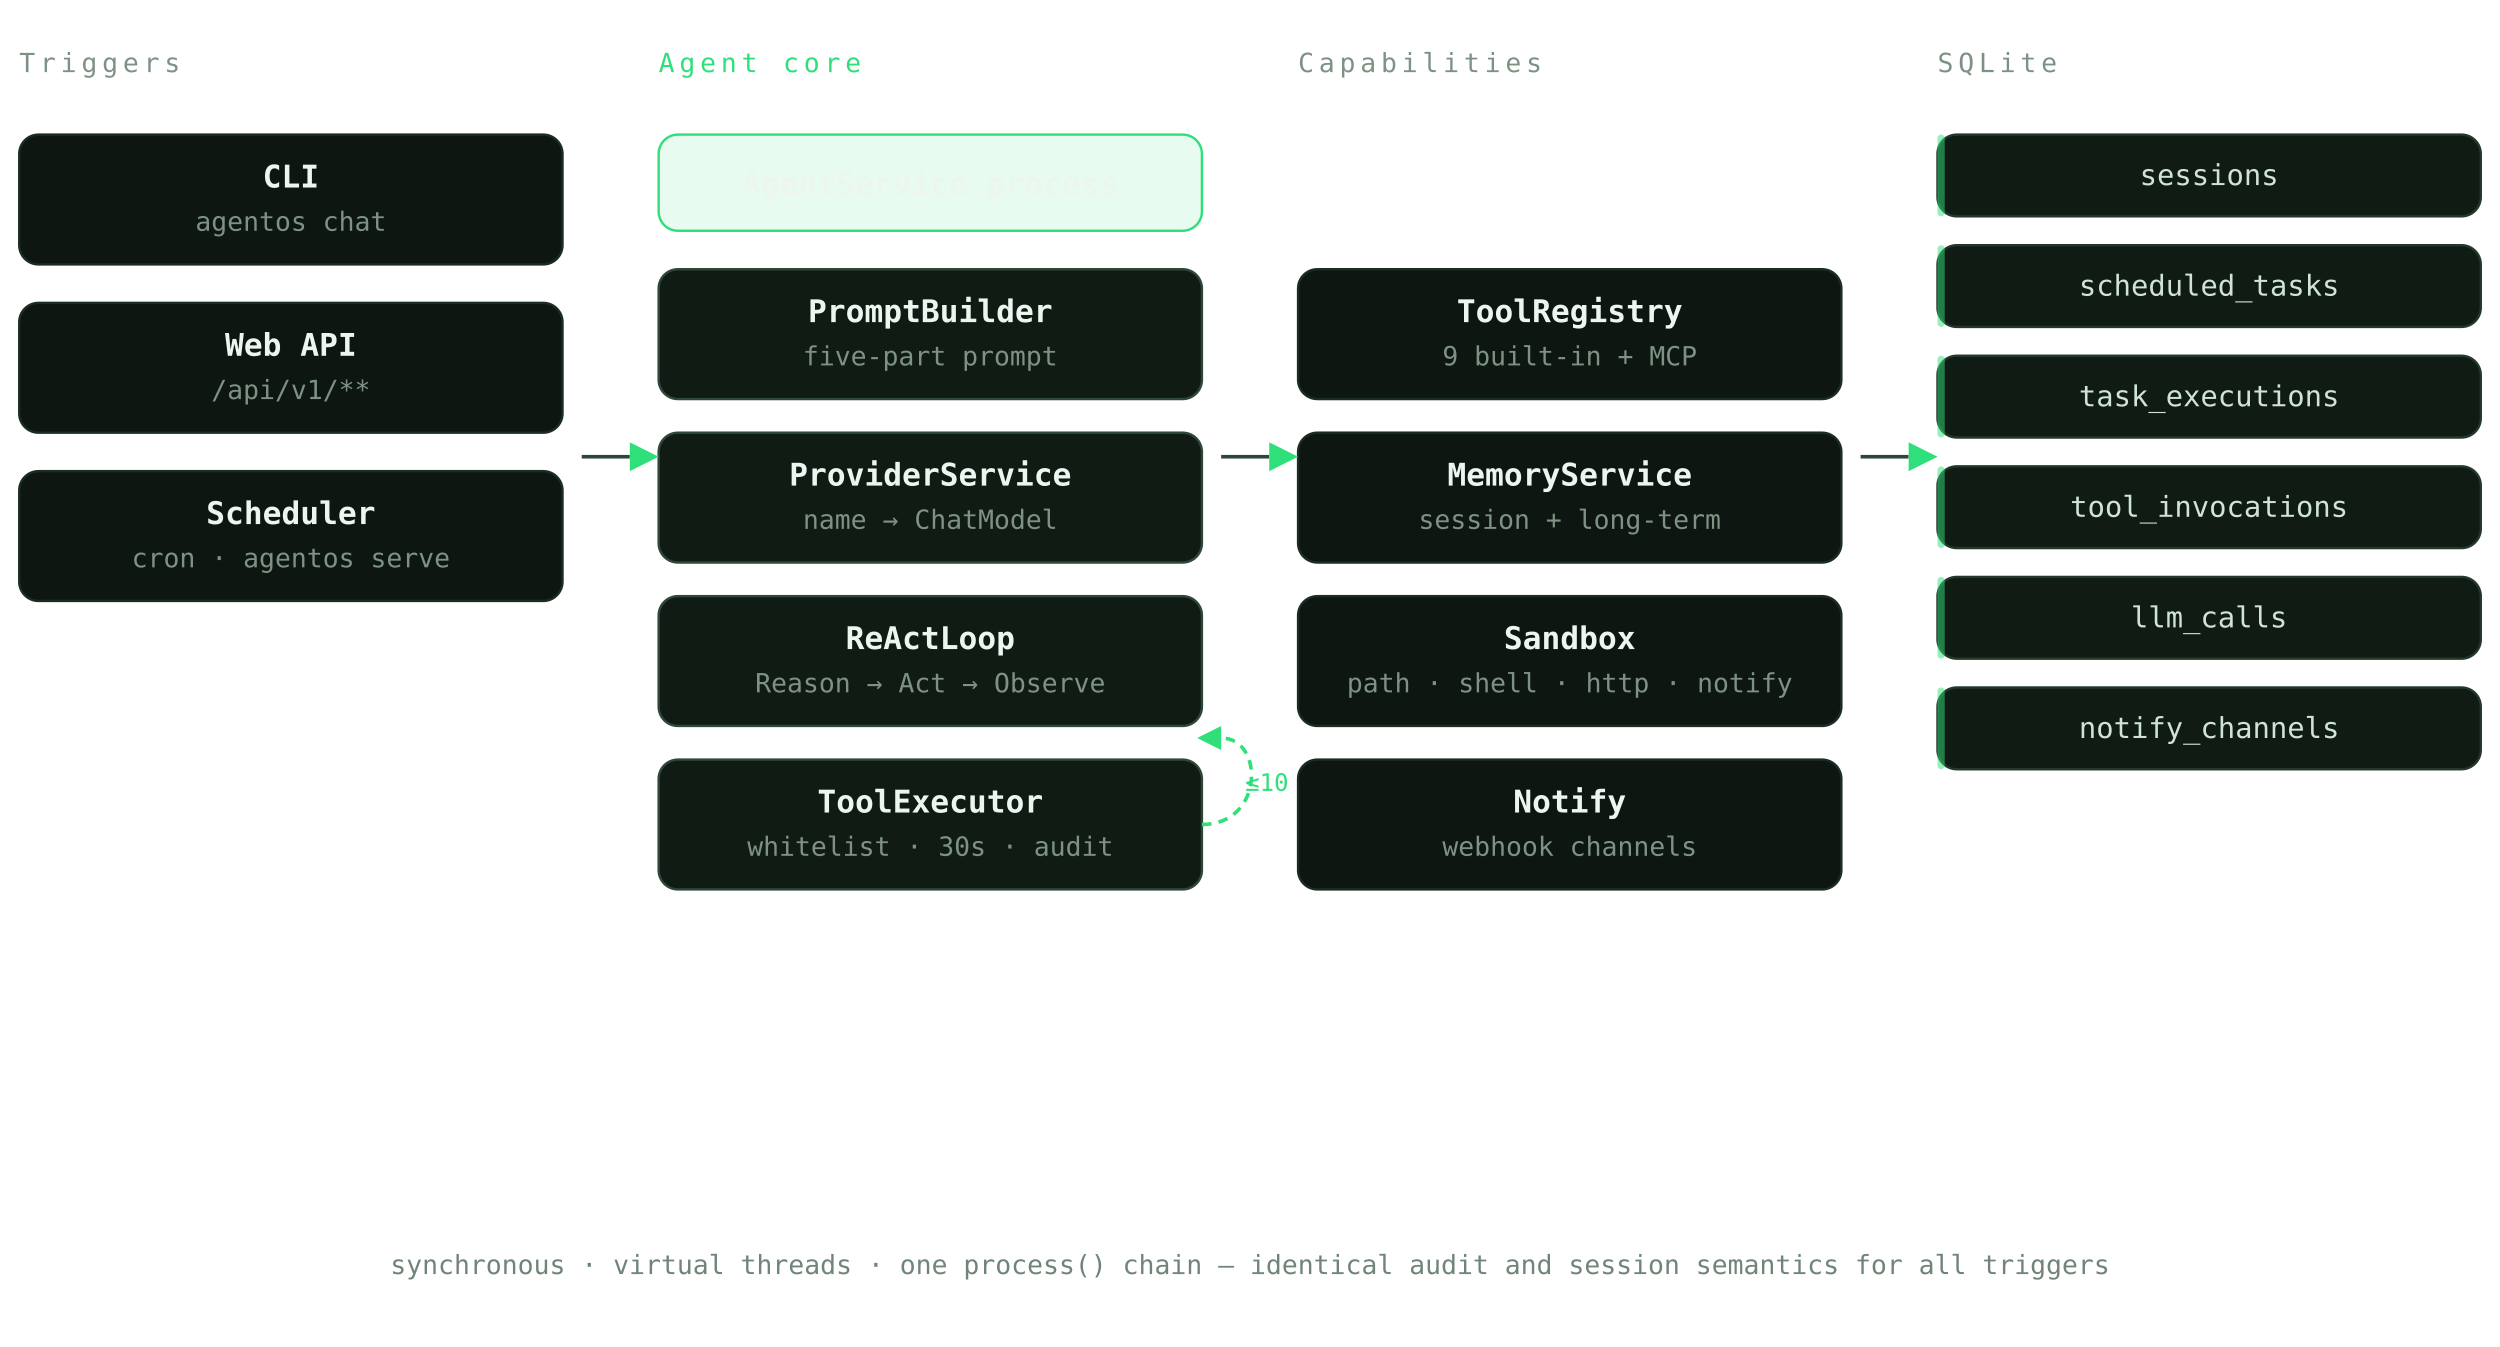
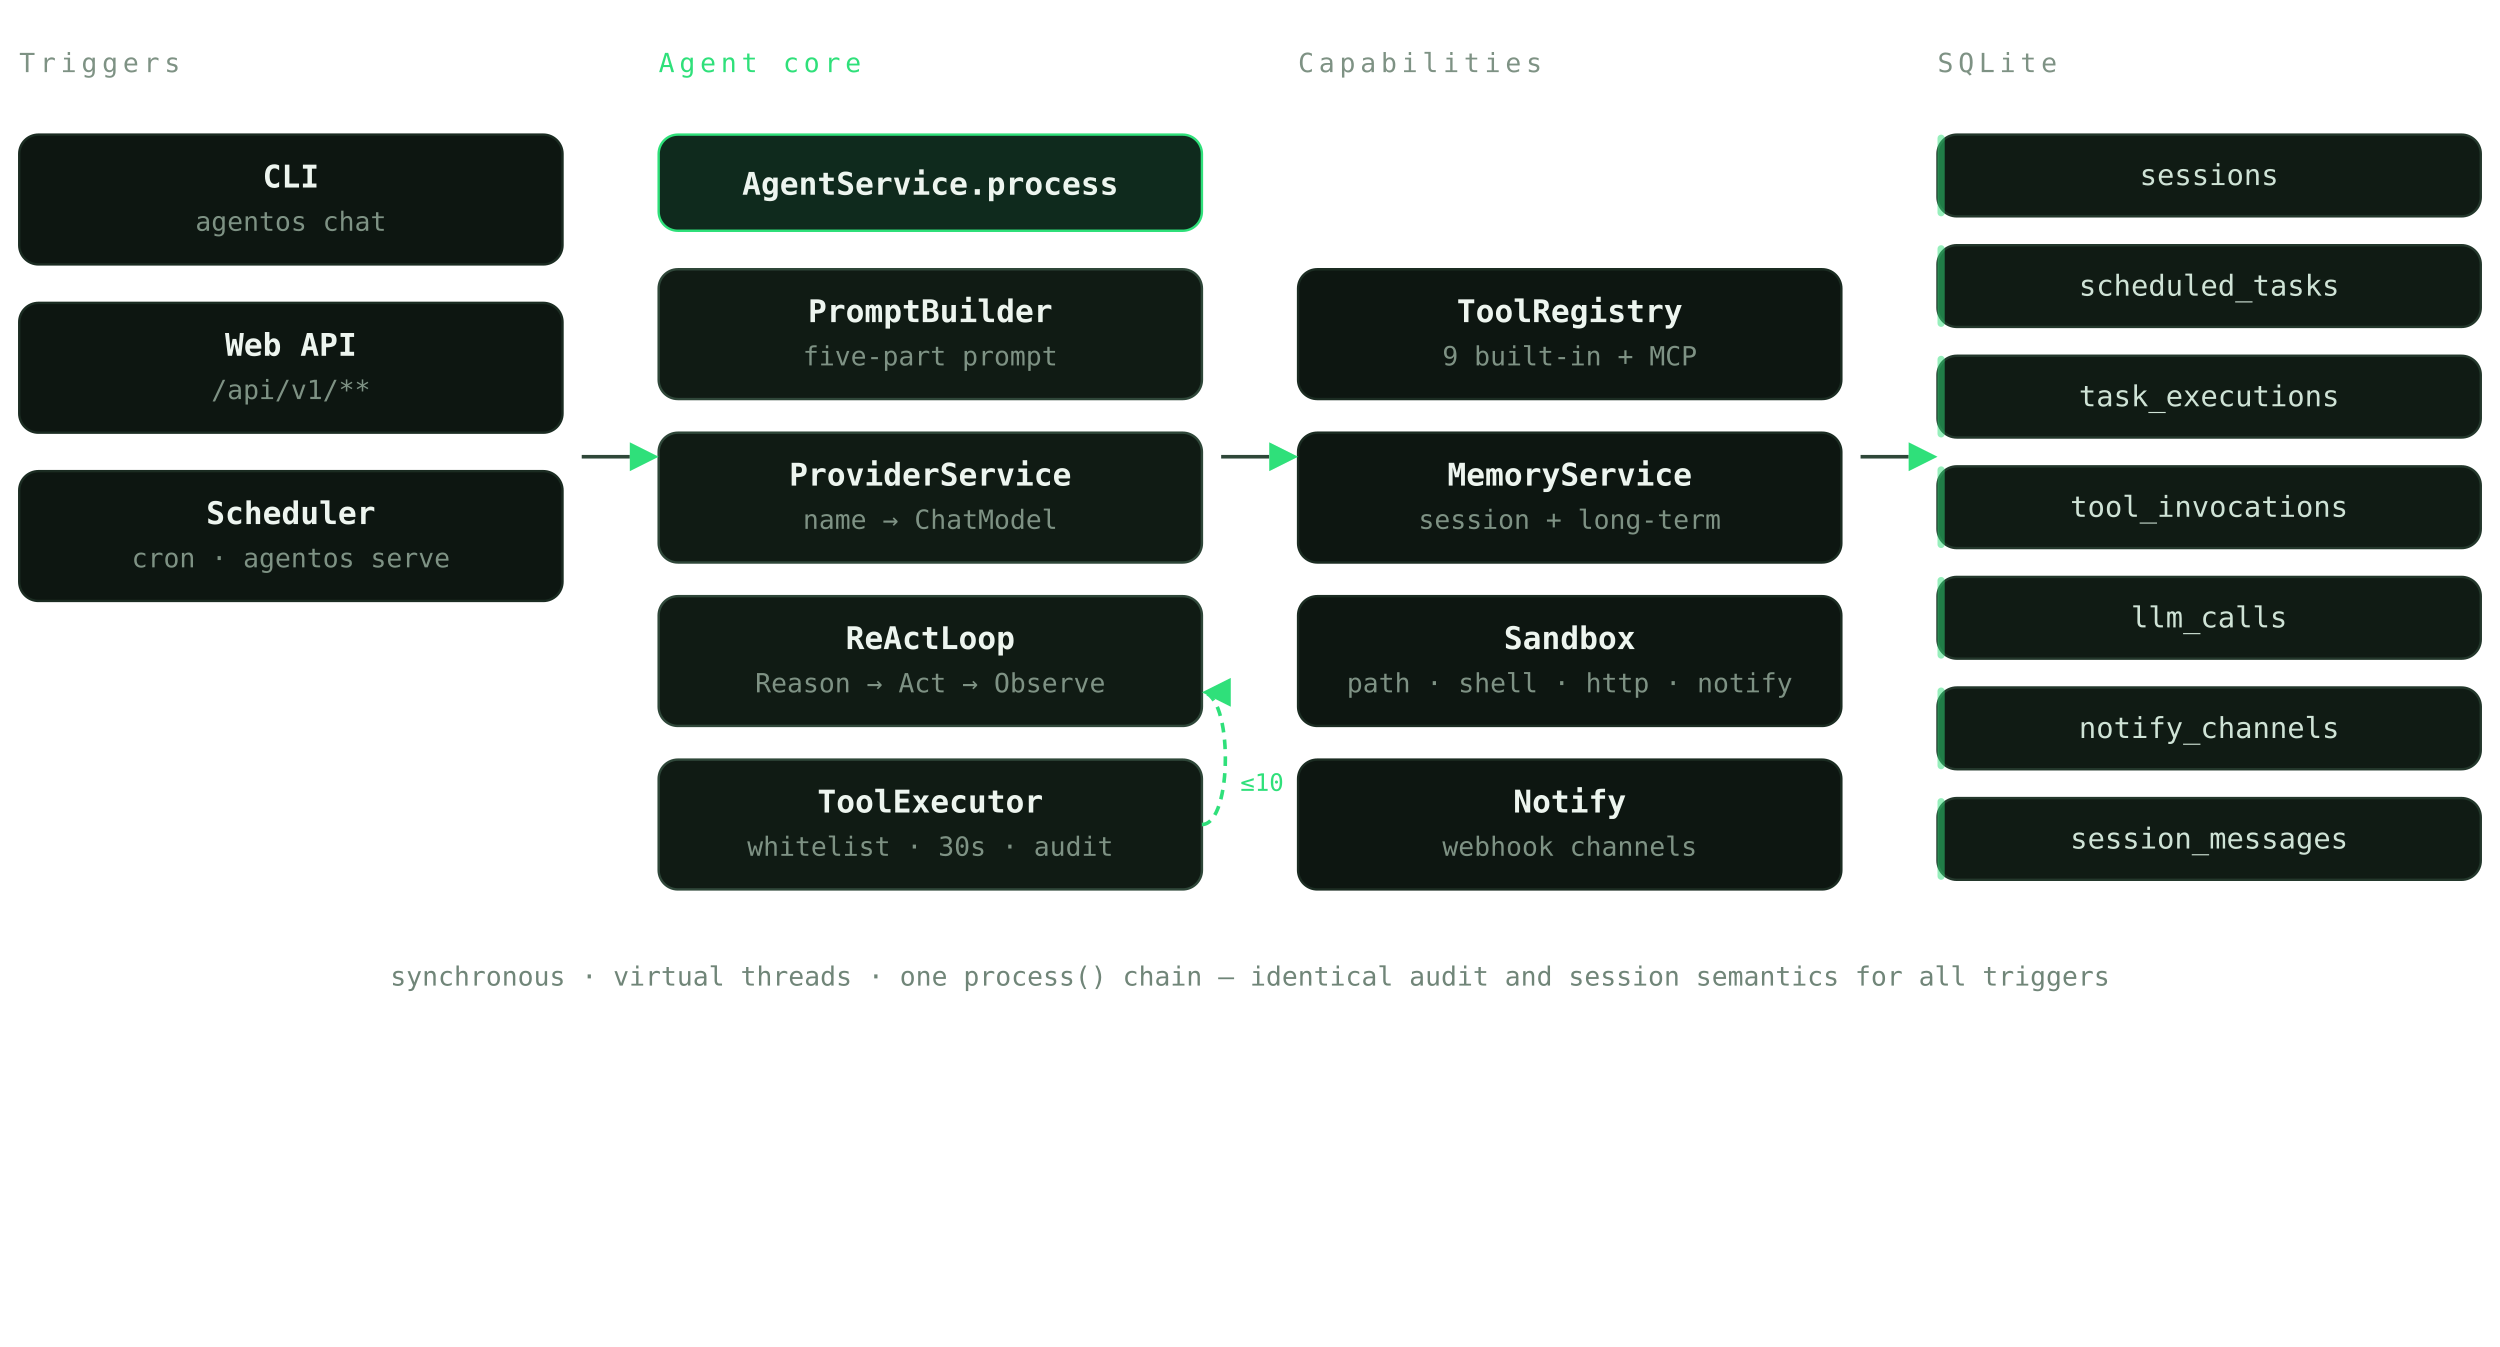
<svg xmlns="http://www.w3.org/2000/svg" viewBox="0 0 1040 560" font-family="ui-monospace, SFMono-Regular, Menlo, 'JetBrains Mono', monospace">
  <g style="text-transform:uppercase" font-size="11" letter-spacing="2" fill="#7e9284">
    <text x="8" y="30">Triggers</text>
    <text x="274" y="30" fill="#2fe07a">Agent core</text>
    <text x="540" y="30">Capabilities</text>
    <text x="806" y="30">SQLite</text>
  </g>
  <g>
    <rect x="8" y="56" width="226" height="54" rx="8" fill="#0d1611" stroke="#1b2c22" />
    <text x="121" y="78" text-anchor="middle" font-size="13" font-weight="600" fill="#edf5ef">CLI</text>
    <text x="121" y="96" text-anchor="middle" font-size="11" fill="#7e9284">agentos chat</text>
    <rect x="8" y="126" width="226" height="54" rx="8" fill="#0d1611" stroke="#1b2c22" />
    <text x="121" y="148" text-anchor="middle" font-size="13" font-weight="600" fill="#edf5ef">Web API</text>
    <text x="121" y="166" text-anchor="middle" font-size="11" fill="#7e9284">/api/v1/**</text>
    <rect x="8" y="196" width="226" height="54" rx="8" fill="#0d1611" stroke="#1b2c22" />
    <text x="121" y="218" text-anchor="middle" font-size="13" font-weight="600" fill="#edf5ef">Scheduler</text>
    <text x="121" y="236" text-anchor="middle" font-size="11" fill="#7e9284">cron · agentos serve</text>
  </g>
  <g>
-     <rect x="274" y="56" width="226" height="40" rx="8" fill="rgba(47,224,122,0.11)" stroke="#2fe07a" />
+     <rect x="274" y="56" width="226" height="40" rx="8" fill="#0f2a1d" stroke="#2fe07a" />
    <text x="387" y="81" text-anchor="middle" font-size="13" font-weight="700" fill="#edf5ef">AgentService.process</text>
    <rect x="274" y="112" width="226" height="54" rx="8" fill="#101b14" stroke="#2f4739" />
    <text x="387" y="134" text-anchor="middle" font-size="13" font-weight="600" fill="#edf5ef">PromptBuilder</text>
    <text x="387" y="152" text-anchor="middle" font-size="11" fill="#7e9284">five-part prompt</text>
    <rect x="274" y="180" width="226" height="54" rx="8" fill="#101b14" stroke="#2f4739" />
    <text x="387" y="202" text-anchor="middle" font-size="13" font-weight="600" fill="#edf5ef">ProviderService</text>
    <text x="387" y="220" text-anchor="middle" font-size="11" fill="#7e9284">name → ChatModel</text>
    <rect x="274" y="248" width="226" height="54" rx="8" fill="#101b14" stroke="#2f4739" />
    <text x="387" y="270" text-anchor="middle" font-size="13" font-weight="600" fill="#edf5ef">ReActLoop</text>
    <text x="387" y="288" text-anchor="middle" font-size="11" fill="#7e9284">Reason → Act → Observe</text>
    <rect x="274" y="316" width="226" height="54" rx="8" fill="#101b14" stroke="#2f4739" />
    <text x="387" y="338" text-anchor="middle" font-size="13" font-weight="600" fill="#edf5ef">ToolExecutor</text>
    <text x="387" y="356" text-anchor="middle" font-size="11" fill="#7e9284">whitelist · 30s · audit</text>
  </g>
  <g>
    <rect x="540" y="112" width="226" height="54" rx="8" fill="#0d1611" stroke="#1b2c22" />
    <text x="653" y="134" text-anchor="middle" font-size="13" font-weight="600" fill="#edf5ef">ToolRegistry</text>
    <text x="653" y="152" text-anchor="middle" font-size="11" fill="#7e9284">9 built-in + MCP</text>
    <rect x="540" y="180" width="226" height="54" rx="8" fill="#0d1611" stroke="#1b2c22" />
    <text x="653" y="202" text-anchor="middle" font-size="13" font-weight="600" fill="#edf5ef">MemoryService</text>
    <text x="653" y="220" text-anchor="middle" font-size="11" fill="#7e9284">session + long-term</text>
    <rect x="540" y="248" width="226" height="54" rx="8" fill="#0d1611" stroke="#1b2c22" />
    <text x="653" y="270" text-anchor="middle" font-size="13" font-weight="600" fill="#edf5ef">Sandbox</text>
    <text x="653" y="288" text-anchor="middle" font-size="11" fill="#7e9284">path · shell · http · notify</text>
    <rect x="540" y="316" width="226" height="54" rx="8" fill="#0d1611" stroke="#1b2c22" />
    <text x="653" y="338" text-anchor="middle" font-size="13" font-weight="600" fill="#edf5ef">Notify</text>
    <text x="653" y="356" text-anchor="middle" font-size="11" fill="#7e9284">webhook channels</text>
  </g>
  <g>
    <g>
      <rect x="806" y="56" width="226" height="34" rx="8" fill="#101b14" stroke="#23372b" />
      <rect x="806" y="56" width="3" height="34" rx="1.5" fill="#2fe07a" opacity="0.5" />
      <text x="919" y="77" text-anchor="middle" font-size="12" fill="#cfe3d6">sessions</text>
    </g>
    <g>
      <rect x="806" y="102" width="226" height="34" rx="8" fill="#101b14" stroke="#23372b" />
      <rect x="806" y="102" width="3" height="34" rx="1.5" fill="#2fe07a" opacity="0.5" />
      <text x="919" y="123" text-anchor="middle" font-size="12" fill="#cfe3d6">scheduled_tasks</text>
    </g>
    <g>
      <rect x="806" y="148" width="226" height="34" rx="8" fill="#101b14" stroke="#23372b" />
      <rect x="806" y="148" width="3" height="34" rx="1.5" fill="#2fe07a" opacity="0.5" />
      <text x="919" y="169" text-anchor="middle" font-size="12" fill="#cfe3d6">task_executions</text>
    </g>
    <g>
      <rect x="806" y="194" width="226" height="34" rx="8" fill="#101b14" stroke="#23372b" />
      <rect x="806" y="194" width="3" height="34" rx="1.5" fill="#2fe07a" opacity="0.5" />
      <text x="919" y="215" text-anchor="middle" font-size="12" fill="#cfe3d6">tool_invocations</text>
    </g>
    <g>
      <rect x="806" y="240" width="226" height="34" rx="8" fill="#101b14" stroke="#23372b" />
      <rect x="806" y="240" width="3" height="34" rx="1.5" fill="#2fe07a" opacity="0.5" />
      <text x="919" y="261" text-anchor="middle" font-size="12" fill="#cfe3d6">llm_calls</text>
    </g>
    <g>
      <rect x="806" y="286" width="226" height="34" rx="8" fill="#101b14" stroke="#23372b" />
      <rect x="806" y="286" width="3" height="34" rx="1.5" fill="#2fe07a" opacity="0.5" />
      <text x="919" y="307" text-anchor="middle" font-size="12" fill="#cfe3d6">notify_channels</text>
    </g>
+     <g>
+       <rect x="806" y="332" width="226" height="34" rx="8" fill="#101b14" stroke="#23372b" />
+       <rect x="806" y="332" width="3" height="34" rx="1.5" fill="#2fe07a" opacity="0.5" />
+       <text x="919" y="353" text-anchor="middle" font-size="12" fill="#cfe3d6">session_messages</text>
+     </g>
  </g>
  <g>
    <path d="M242 190 H262" stroke="#2f4739" stroke-width="1.5" />
    <path d="M262 184 L274 190 L262 196 Z" fill="#2fe07a" />
    <path d="M508 190 H528" stroke="#2f4739" stroke-width="1.5" />
    <path d="M528 184 L540 190 L528 196 Z" fill="#2fe07a" />
    <path d="M774 190 H794" stroke="#2f4739" stroke-width="1.5" />
    <path d="M794 184 L806 190 L794 196 Z" fill="#2fe07a" />
  </g>
  <g>
-     <path d="M500 343 C 526 343 526 307 508 307" fill="none" stroke="#2fe07a" stroke-width="1.5" stroke-dasharray="4 3" />
-     <path d="M508 302 L498 307 L508 312 Z" fill="#2fe07a" />
-     <text x="527" y="329" text-anchor="middle" font-size="10" fill="#2fe07a">≤10</text>
+     <path d="M500 343 C 513 343 513 288 500 288" fill="none" stroke="#2fe07a" stroke-width="1.5" stroke-dasharray="4 3" />
+     <path d="M500 288 L512 282 L512 294 Z" fill="#2fe07a" />
+     <text x="525" y="329" text-anchor="middle" font-size="10" fill="#2fe07a">≤10</text>
  </g>
-   <text x="520" y="530" text-anchor="middle" font-size="11" fill="#708578">synchronous · virtual threads · one process() chain — identical audit and session semantics for all triggers</text>
+   <text x="520" y="410" text-anchor="middle" font-size="11" fill="#708578">synchronous · virtual threads · one process() chain — identical audit and session semantics for all triggers</text>
</svg>
